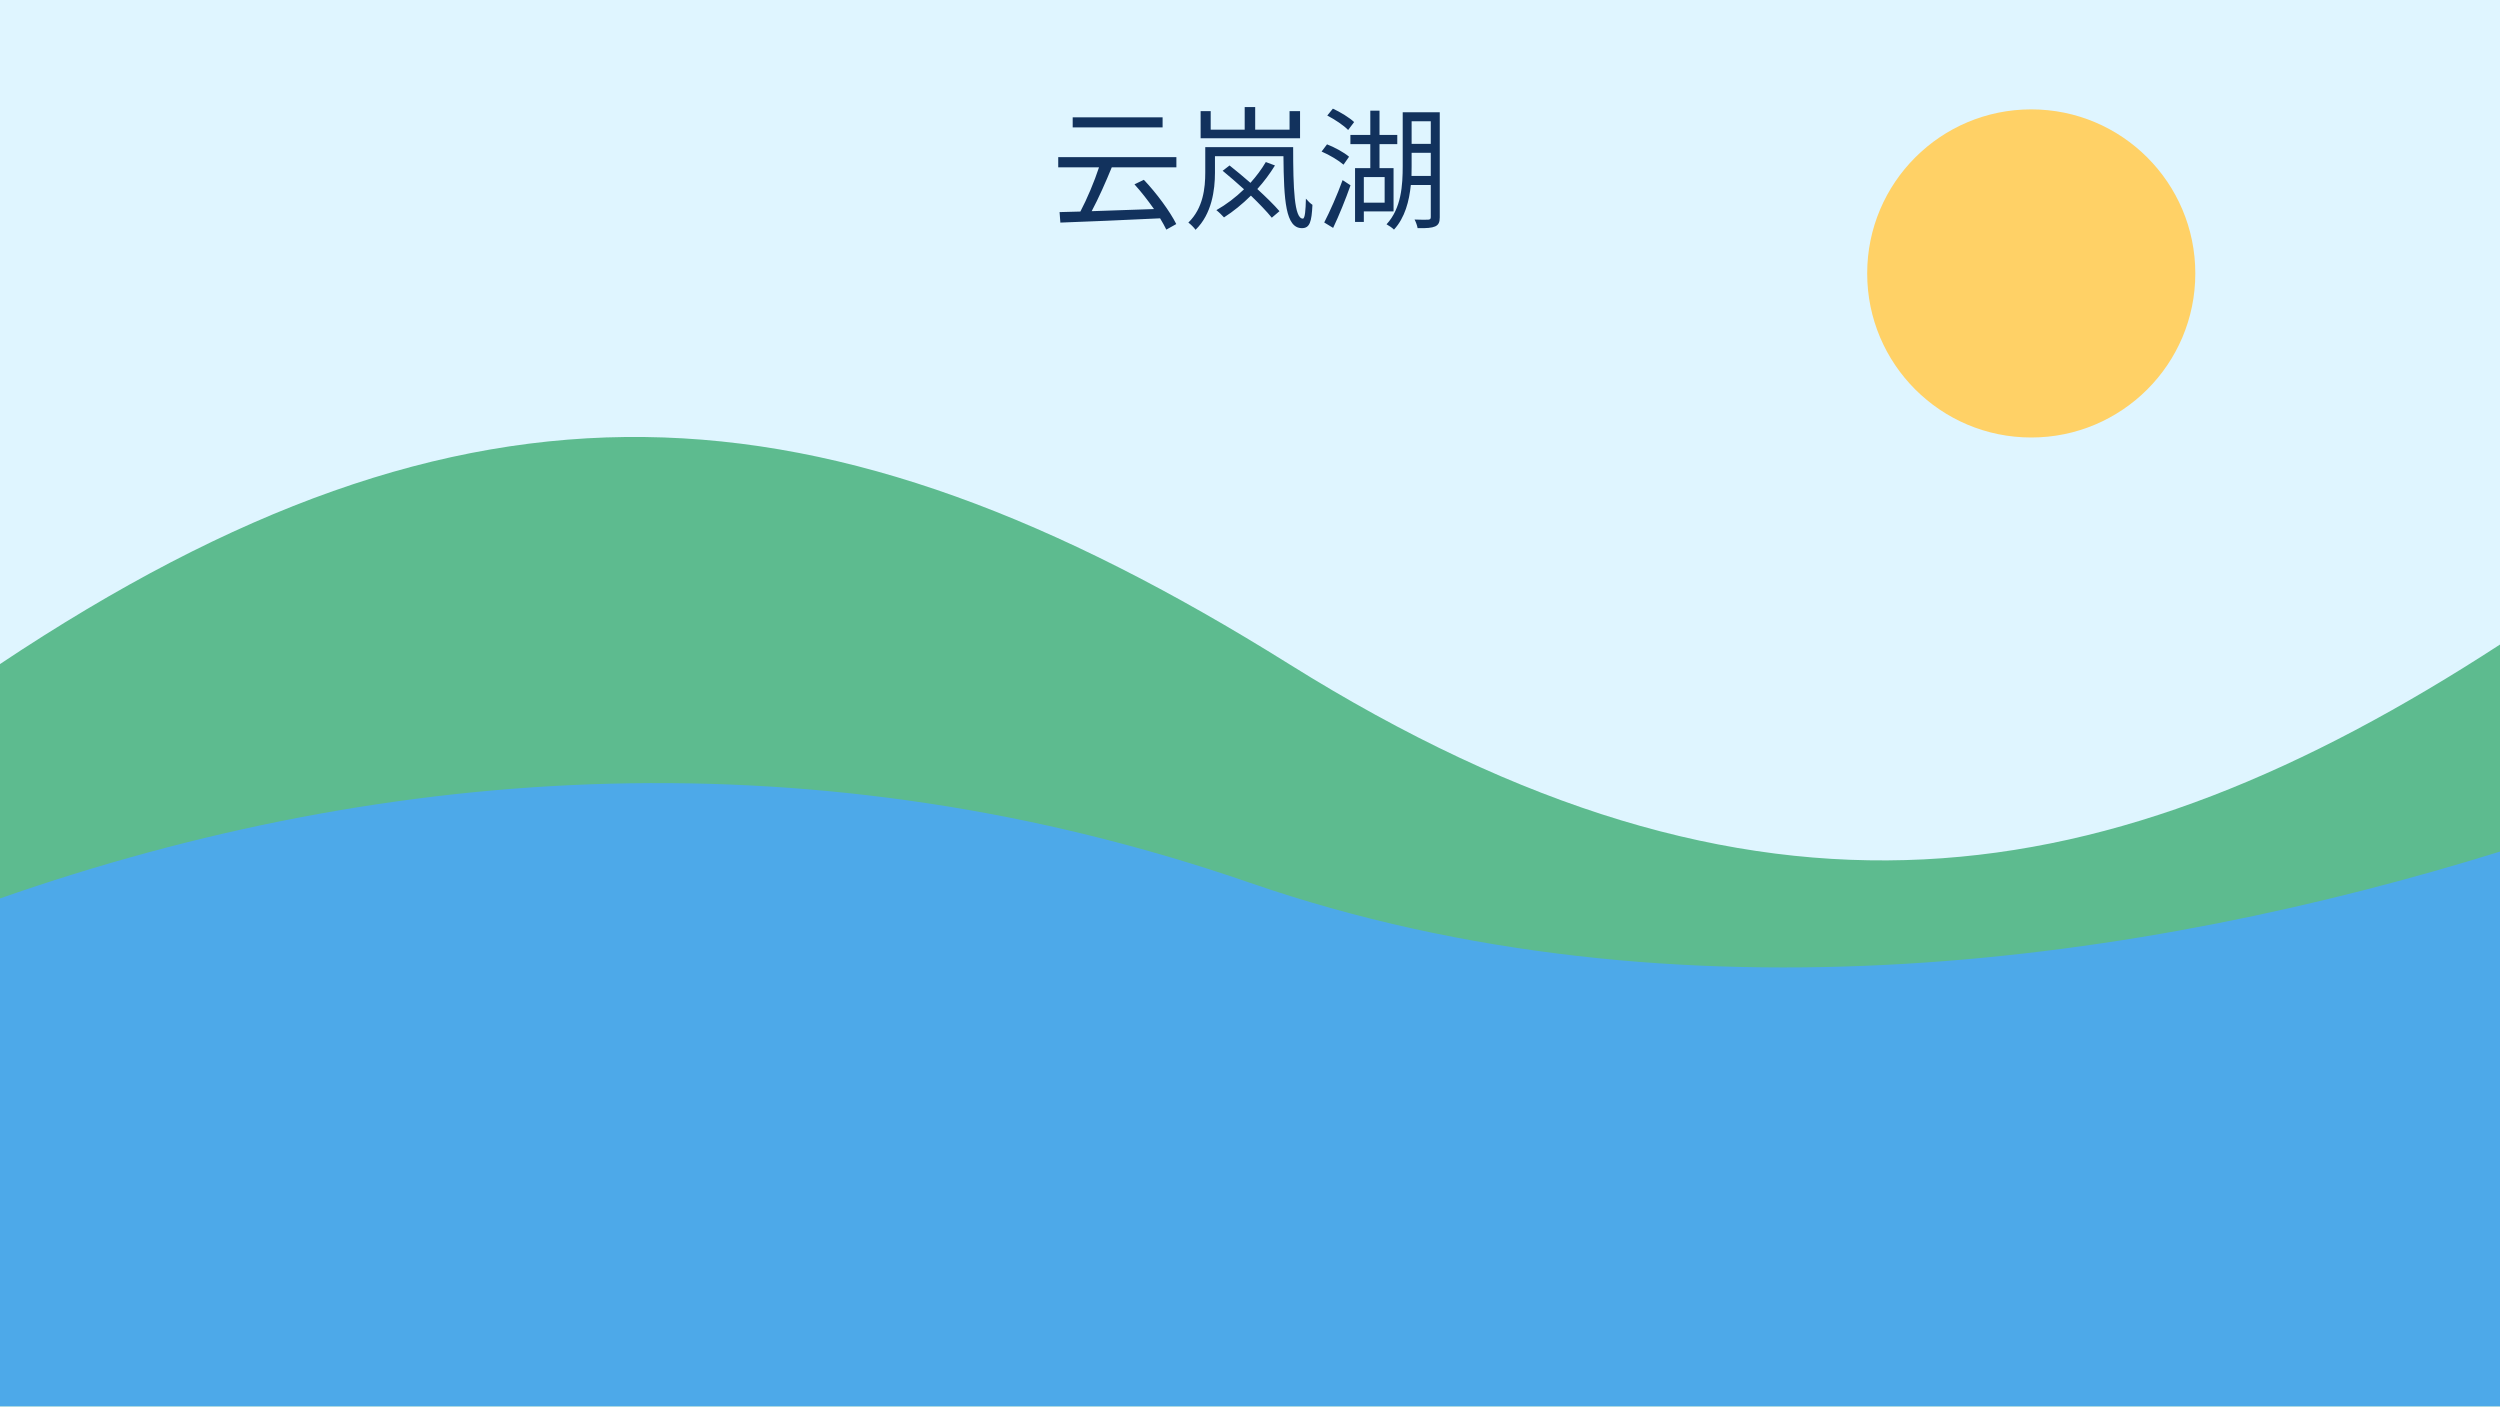
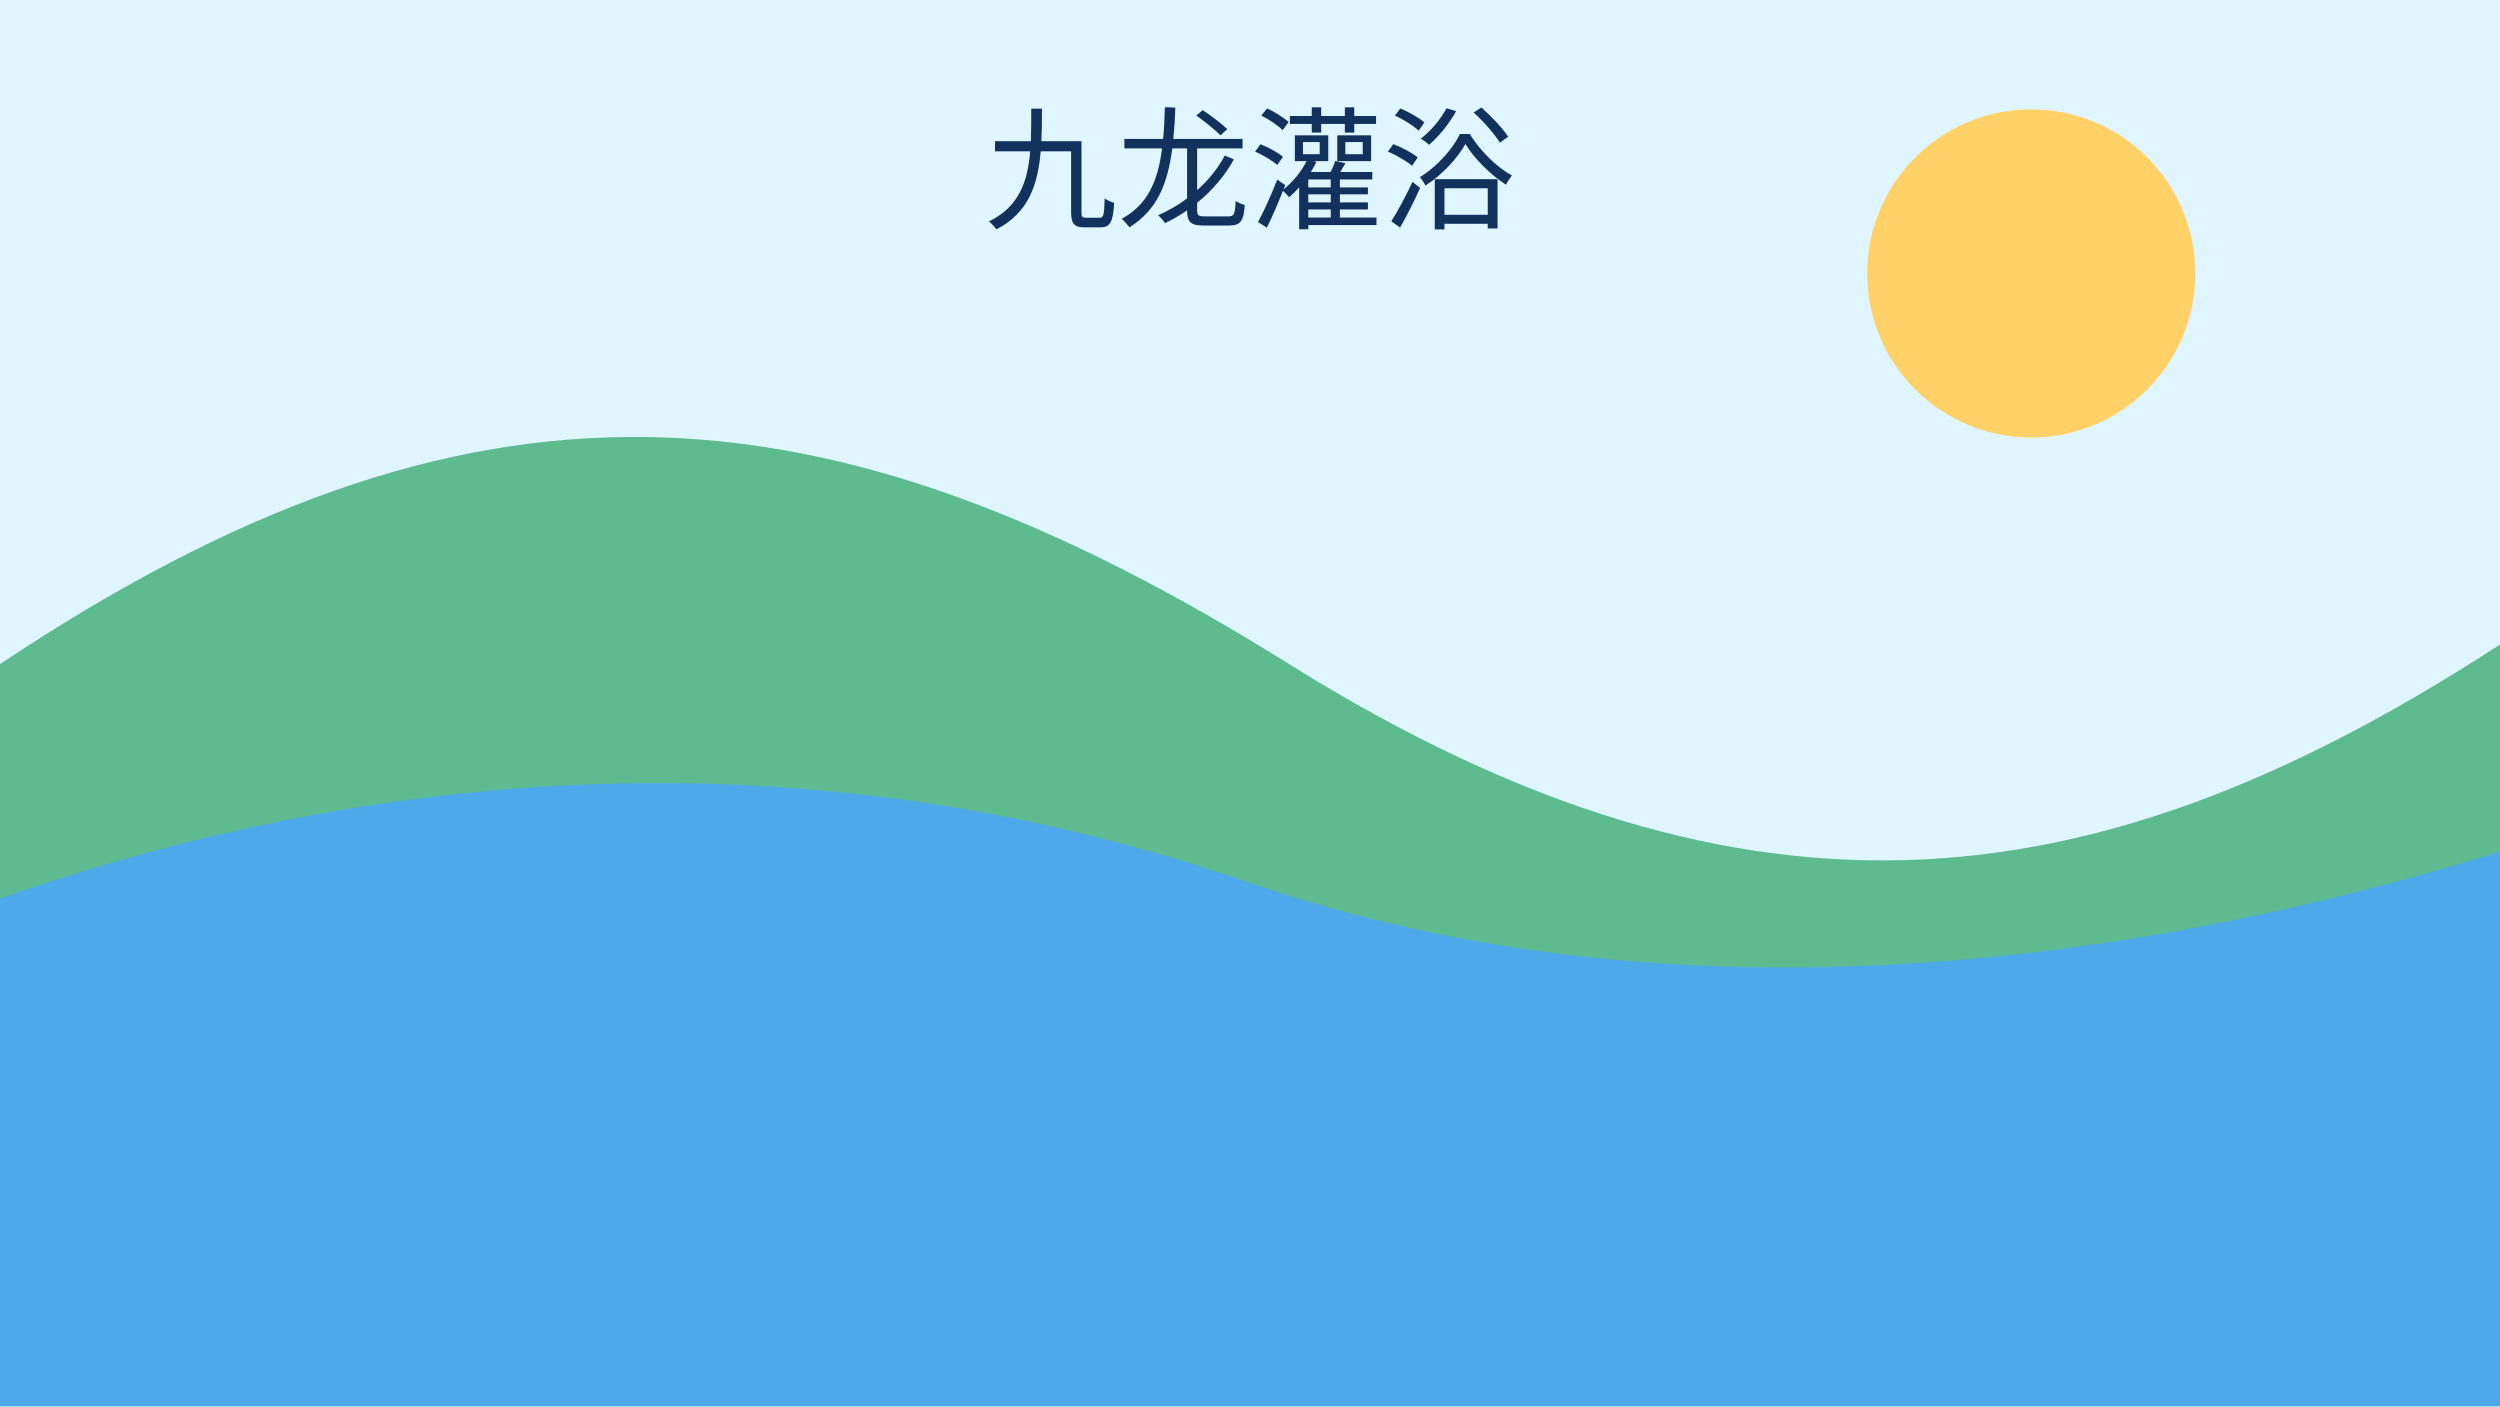
<svg xmlns="http://www.w3.org/2000/svg" width="640" height="360" viewBox="0 0 640 360">
  <rect width="640" height="360" fill="#dff5ff" />
  <circle cx="520" cy="70" r="42" fill="#ffd166" />
  <path d="M0 170c120-80 210-75 330 0s210 60 310-5v195H0z" fill="#5dbb8f" />
  <path d="M0 230c100-35 210-42 320-4s230 20 320-8v142H0z" fill="#4da9e9" />
-   <text x="320" y="56" text-anchor="middle" font-size="34" fill="#12325d" font-family="Microsoft YaHei">云岚湖</text>
+   <text x="320" y="56" text-anchor="middle" font-size="34" fill="#12325d" font-family="Microsoft YaHei">九龙灌浴</text>
</svg>
